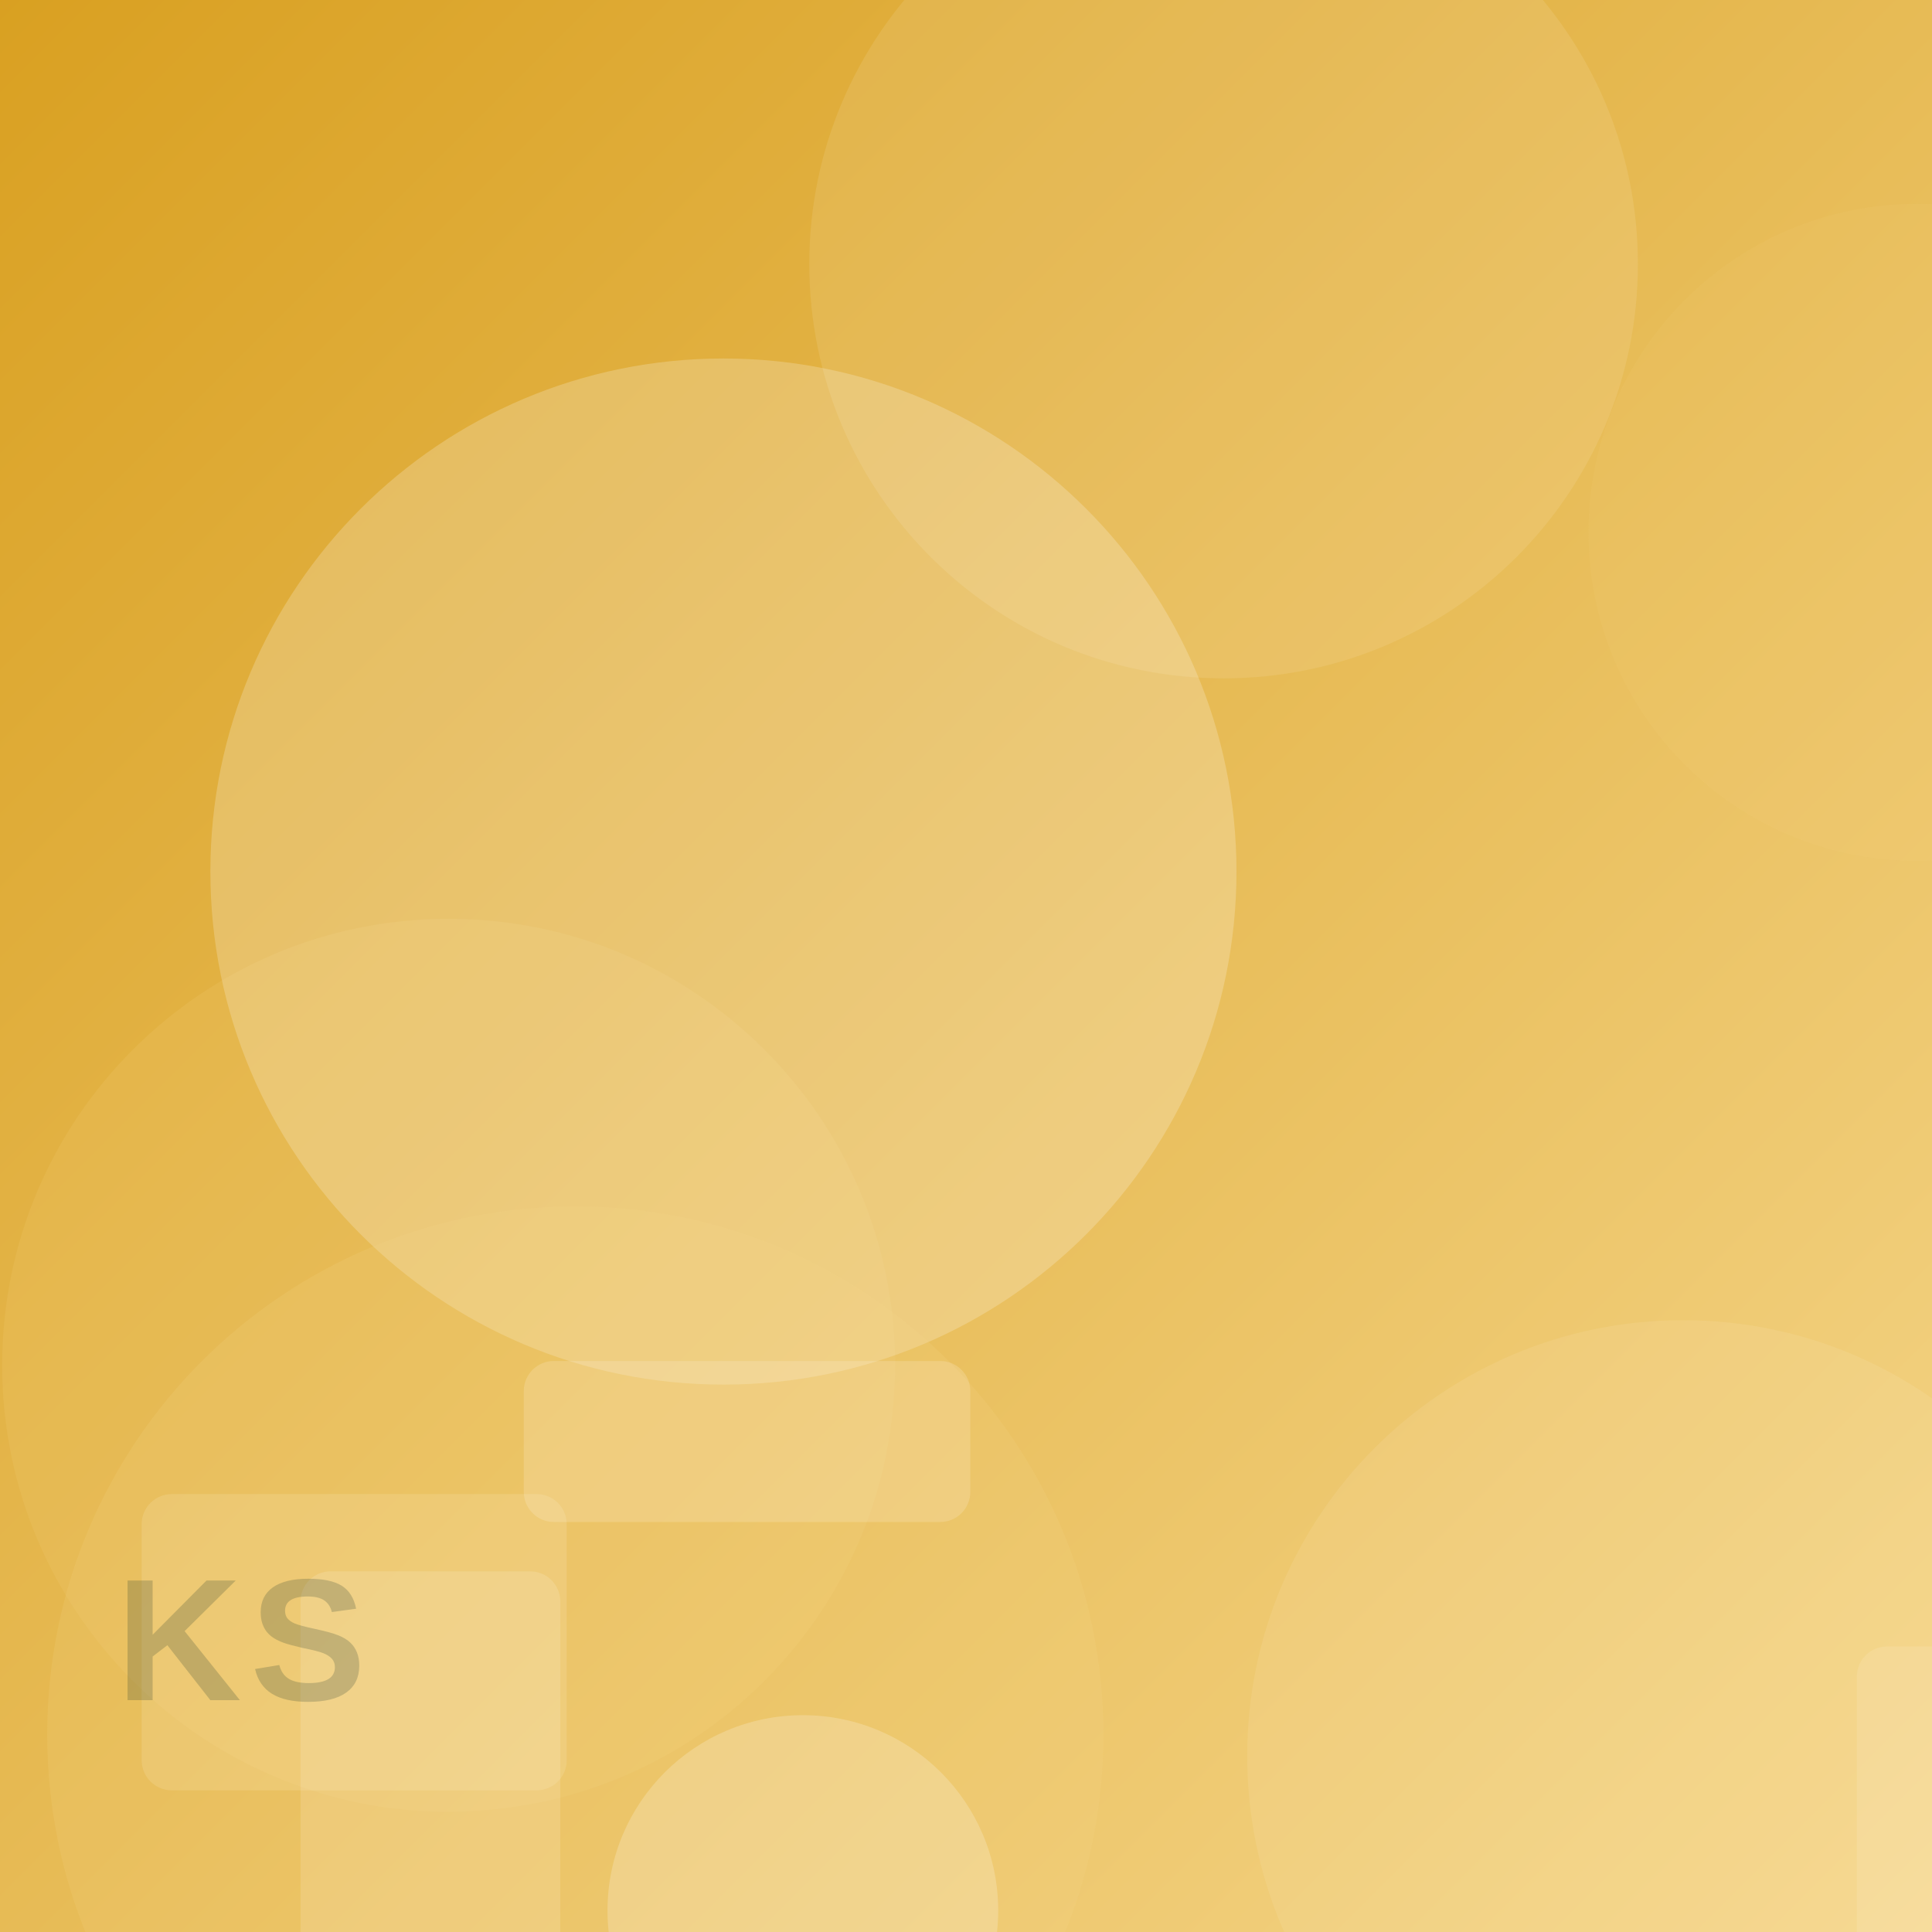
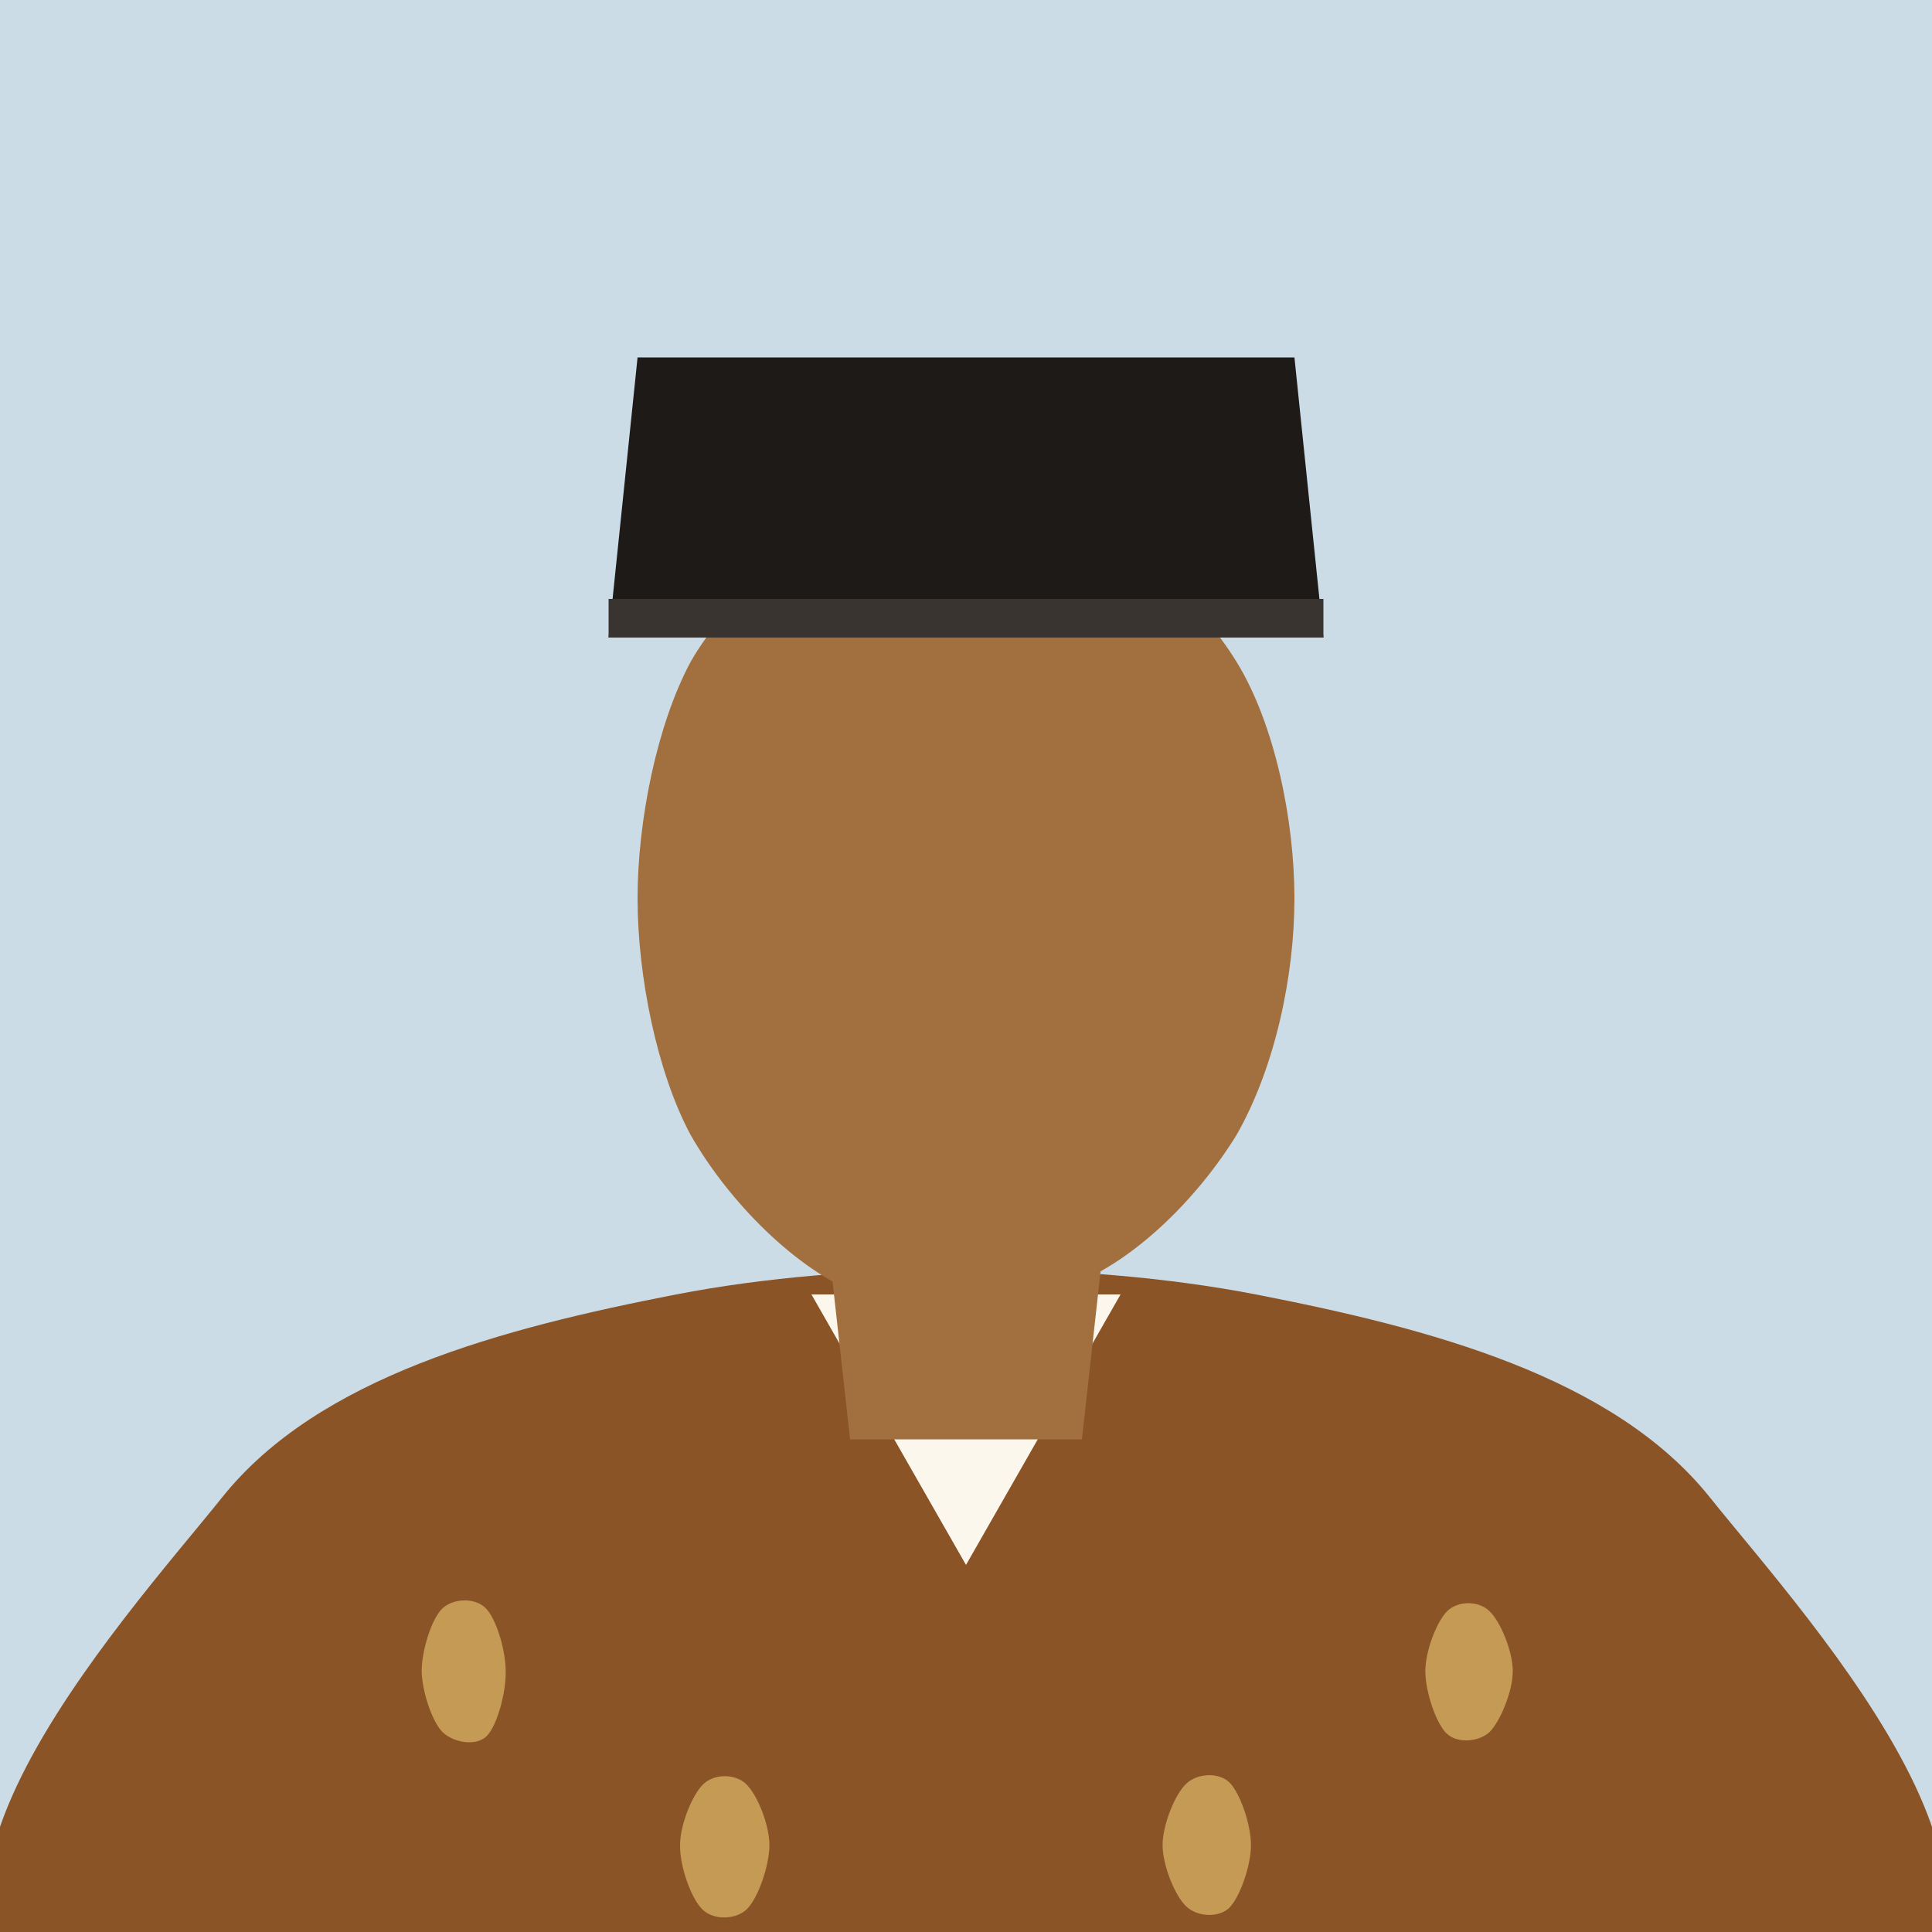
- <svg xmlns="http://www.w3.org/2000/svg" viewBox="0 0 900 900" width="900" height="900" role="img" aria-label="Kurnia Susilo">
-   <defs>
-     <linearGradient id="g" x1="0" y1="0" x2="1" y2="1">
-       <stop offset="0%" stop-color="#d9a021" />
-       <stop offset="100%" stop-color="#f5d68a" />
-     </linearGradient>
-   </defs>
-   <rect width="900" height="900" fill="url(#g)" />
-   <circle cx="209" cy="636" r="208" fill="#f5d68a" opacity="0.13" />
-   <circle cx="570" cy="123" r="193" fill="#fdf6e4" opacity="0.11" />
-   <circle cx="337" cy="406" r="239" fill="#ffffff" opacity="0.21" />
-   <circle cx="268" cy="808" r="246" fill="#f5d68a" opacity="0.17" />
-   <circle cx="784" cy="818" r="203" fill="#fdf6e4" opacity="0.10" />
-   <circle cx="374" cy="890" r="91" fill="#ffffff" opacity="0.20" />
-   <circle cx="893" cy="248" r="153" fill="#f5d68a" opacity="0.09" />
-   <rect x="865" y="767" width="215" height="193" rx="14" fill="#fdf6e4" opacity="0.13" />
-   <rect x="140" y="732" width="121" height="267" rx="14" fill="#fdf6e4" opacity="0.17" />
-   <rect x="66" y="696" width="198" height="138" rx="14" fill="#fdf6e4" opacity="0.14" />
-   <rect x="244" y="634" width="208" height="75" rx="14" fill="#fdf6e4" opacity="0.19" />
-   <text x="54" y="792" font-family="Segoe UI, Arial, sans-serif" font-size="81" font-weight="700" letter-spacing="4" fill="#0f2e26" opacity="0.20">KS</text>
+ <svg xmlns="http://www.w3.org/2000/svg" viewBox="0 0 400 400" width="400" height="400" role="img" aria-label="Kurnia Susilo">
+   <style>.g{fill:none;stroke-linecap:round;stroke-linejoin:round}</style>
+   <path fill="#CBDCE6" d="M-10-10l420 0 0 420-420 0z" />
+   <path fill="#8B5427" d="M20 420c-56-18 6-85 26-110 20-25 58-35 94-42 36-7 84-7 120 0 36 7 74 17 94 42 20 25 82 92 26 110-56 18-304 18-360 0z" />
+   <path fill="#FBF7EC" d="M168 268l32 56 32-56z" />
+   <path fill="#F6D77F88" d="M104.7 346c.1 4.4-1.8 11.4-4 13.5-2.2 2.1-6.8 1.3-9.1-.9-2.2-2.3-4.2-8.4-4.3-12.6 0-4.2 2-10.7 4.2-12.9 2.2-2.2 6.8-2.4 9-.2 2.2 2.1 4.2 8.7 4.2 13.1z" />
+   <path fill="#F6D77F88" d="M159.3 382c0 4.3-2.4 11.1-4.7 13.3-2.3 2.2-6.9 2.3-9.2 0-2.3-2.2-4.7-9-4.6-13.3 0-4.3 2.6-10.5 4.8-12.6 2.3-2.2 6.5-2.2 8.8-.1 2.3 2.1 4.9 8.4 4.9 12.7z" />
+   <path fill="#F6D77F88" d="M259 382c0 4.3-2.3 10.8-4.5 13-2.2 2.1-6.6 1.9-8.9-.3-2.3-2.1-4.9-8.5-4.9-12.7 0-4.2 2.6-10.6 4.9-12.7 2.3-2.2 6.7-2.4 8.9-.3 2.2 2.1 4.5 8.7 4.5 13z" />
+   <path fill="#F6D77F88" d="M313.2 346c0 4.2-2.6 10.4-4.8 12.6-2.3 2.1-6.7 2.4-8.9 .3-2.2-2.1-4.4-8.7-4.4-12.9 0-4.2 2.4-10.4 4.6-12.5 2.2-2.1 6.4-2.1 8.6 0 2.3 2.1 4.9 8.3 4.9 12.5z" />
+   <path fill="#A2703F" d="M172 262l56 0-4 36-48 0z" />
+   <path fill="#A2703F" d="M268 186c0 16-4 35-12 49-8 13-21 26-34 31-13 6-31 7-44 2-13-5-27-19-35-33-7-13-11-33-11-49 0-16 4-36 11-49 8-14 23-25 36-30 13-5 30-5 42 0 13 5 27 17 35 30 8 13 12 33 12 49z" />
+   <path fill="#1E1A18" d="M126 132l6-58 136 0 6 58z" />
+   <path fill="#3A3430" d="M126 124l148 0 0 8-148 0z" />
</svg>
